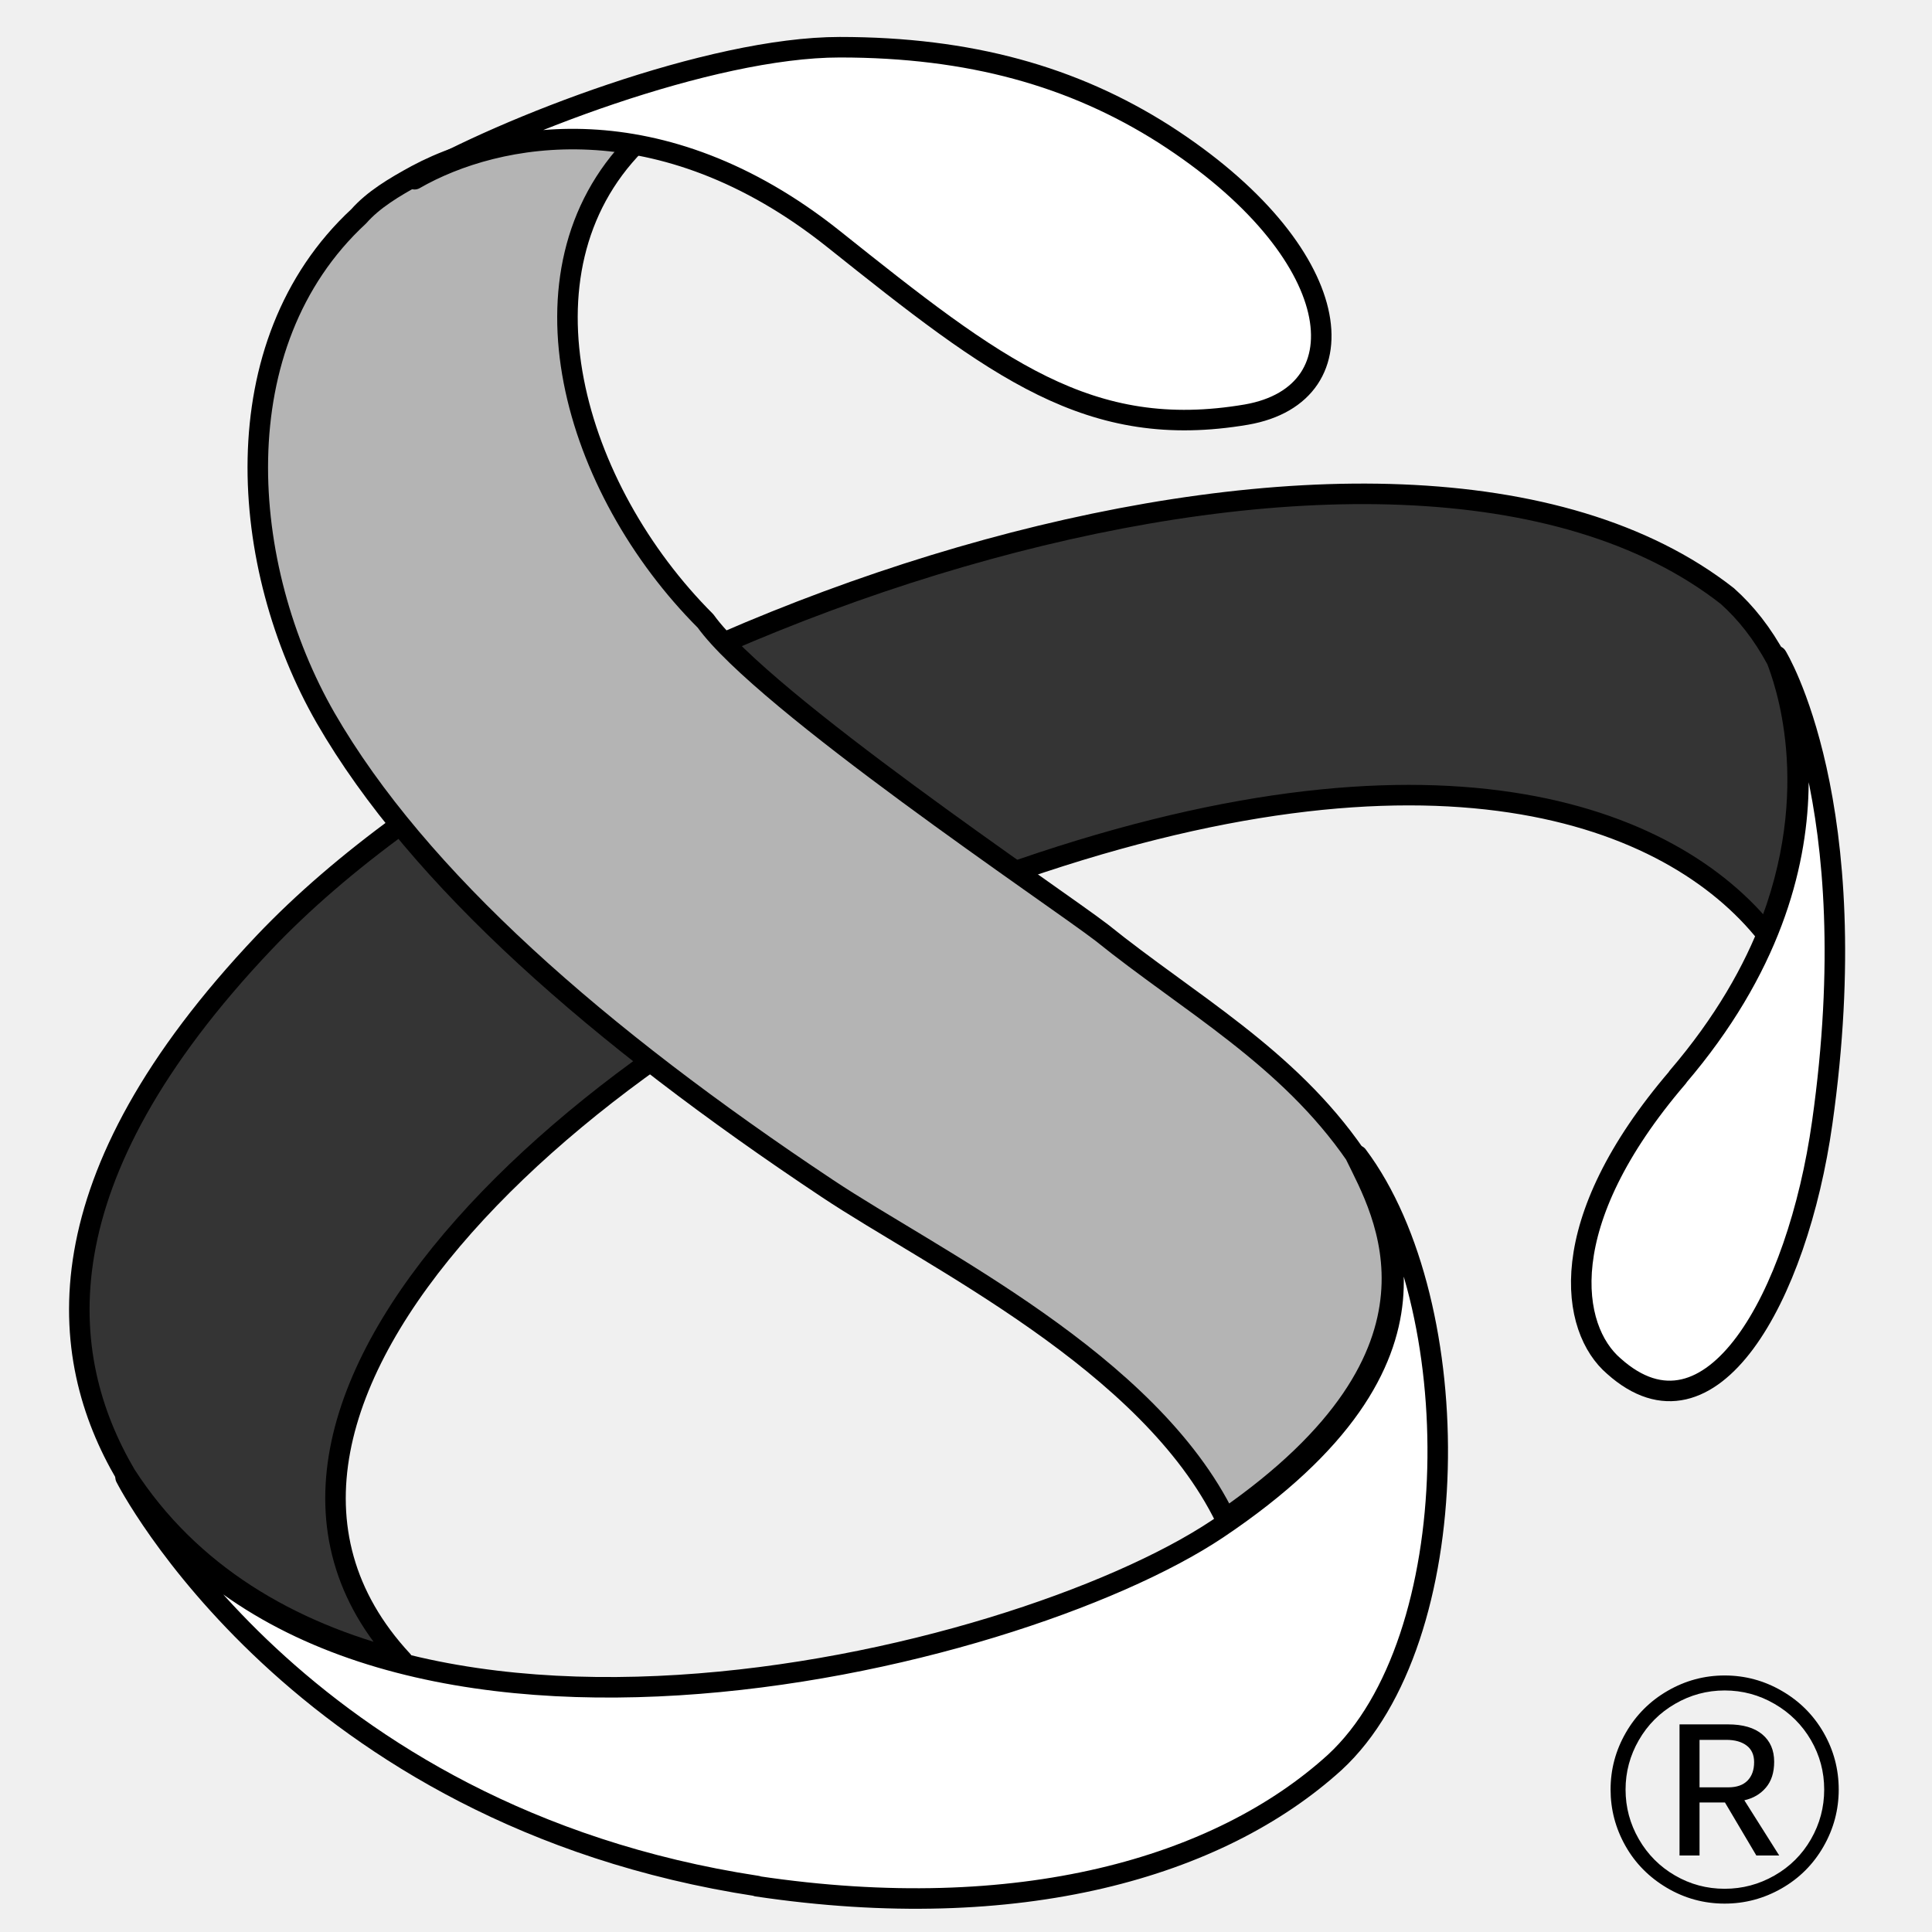
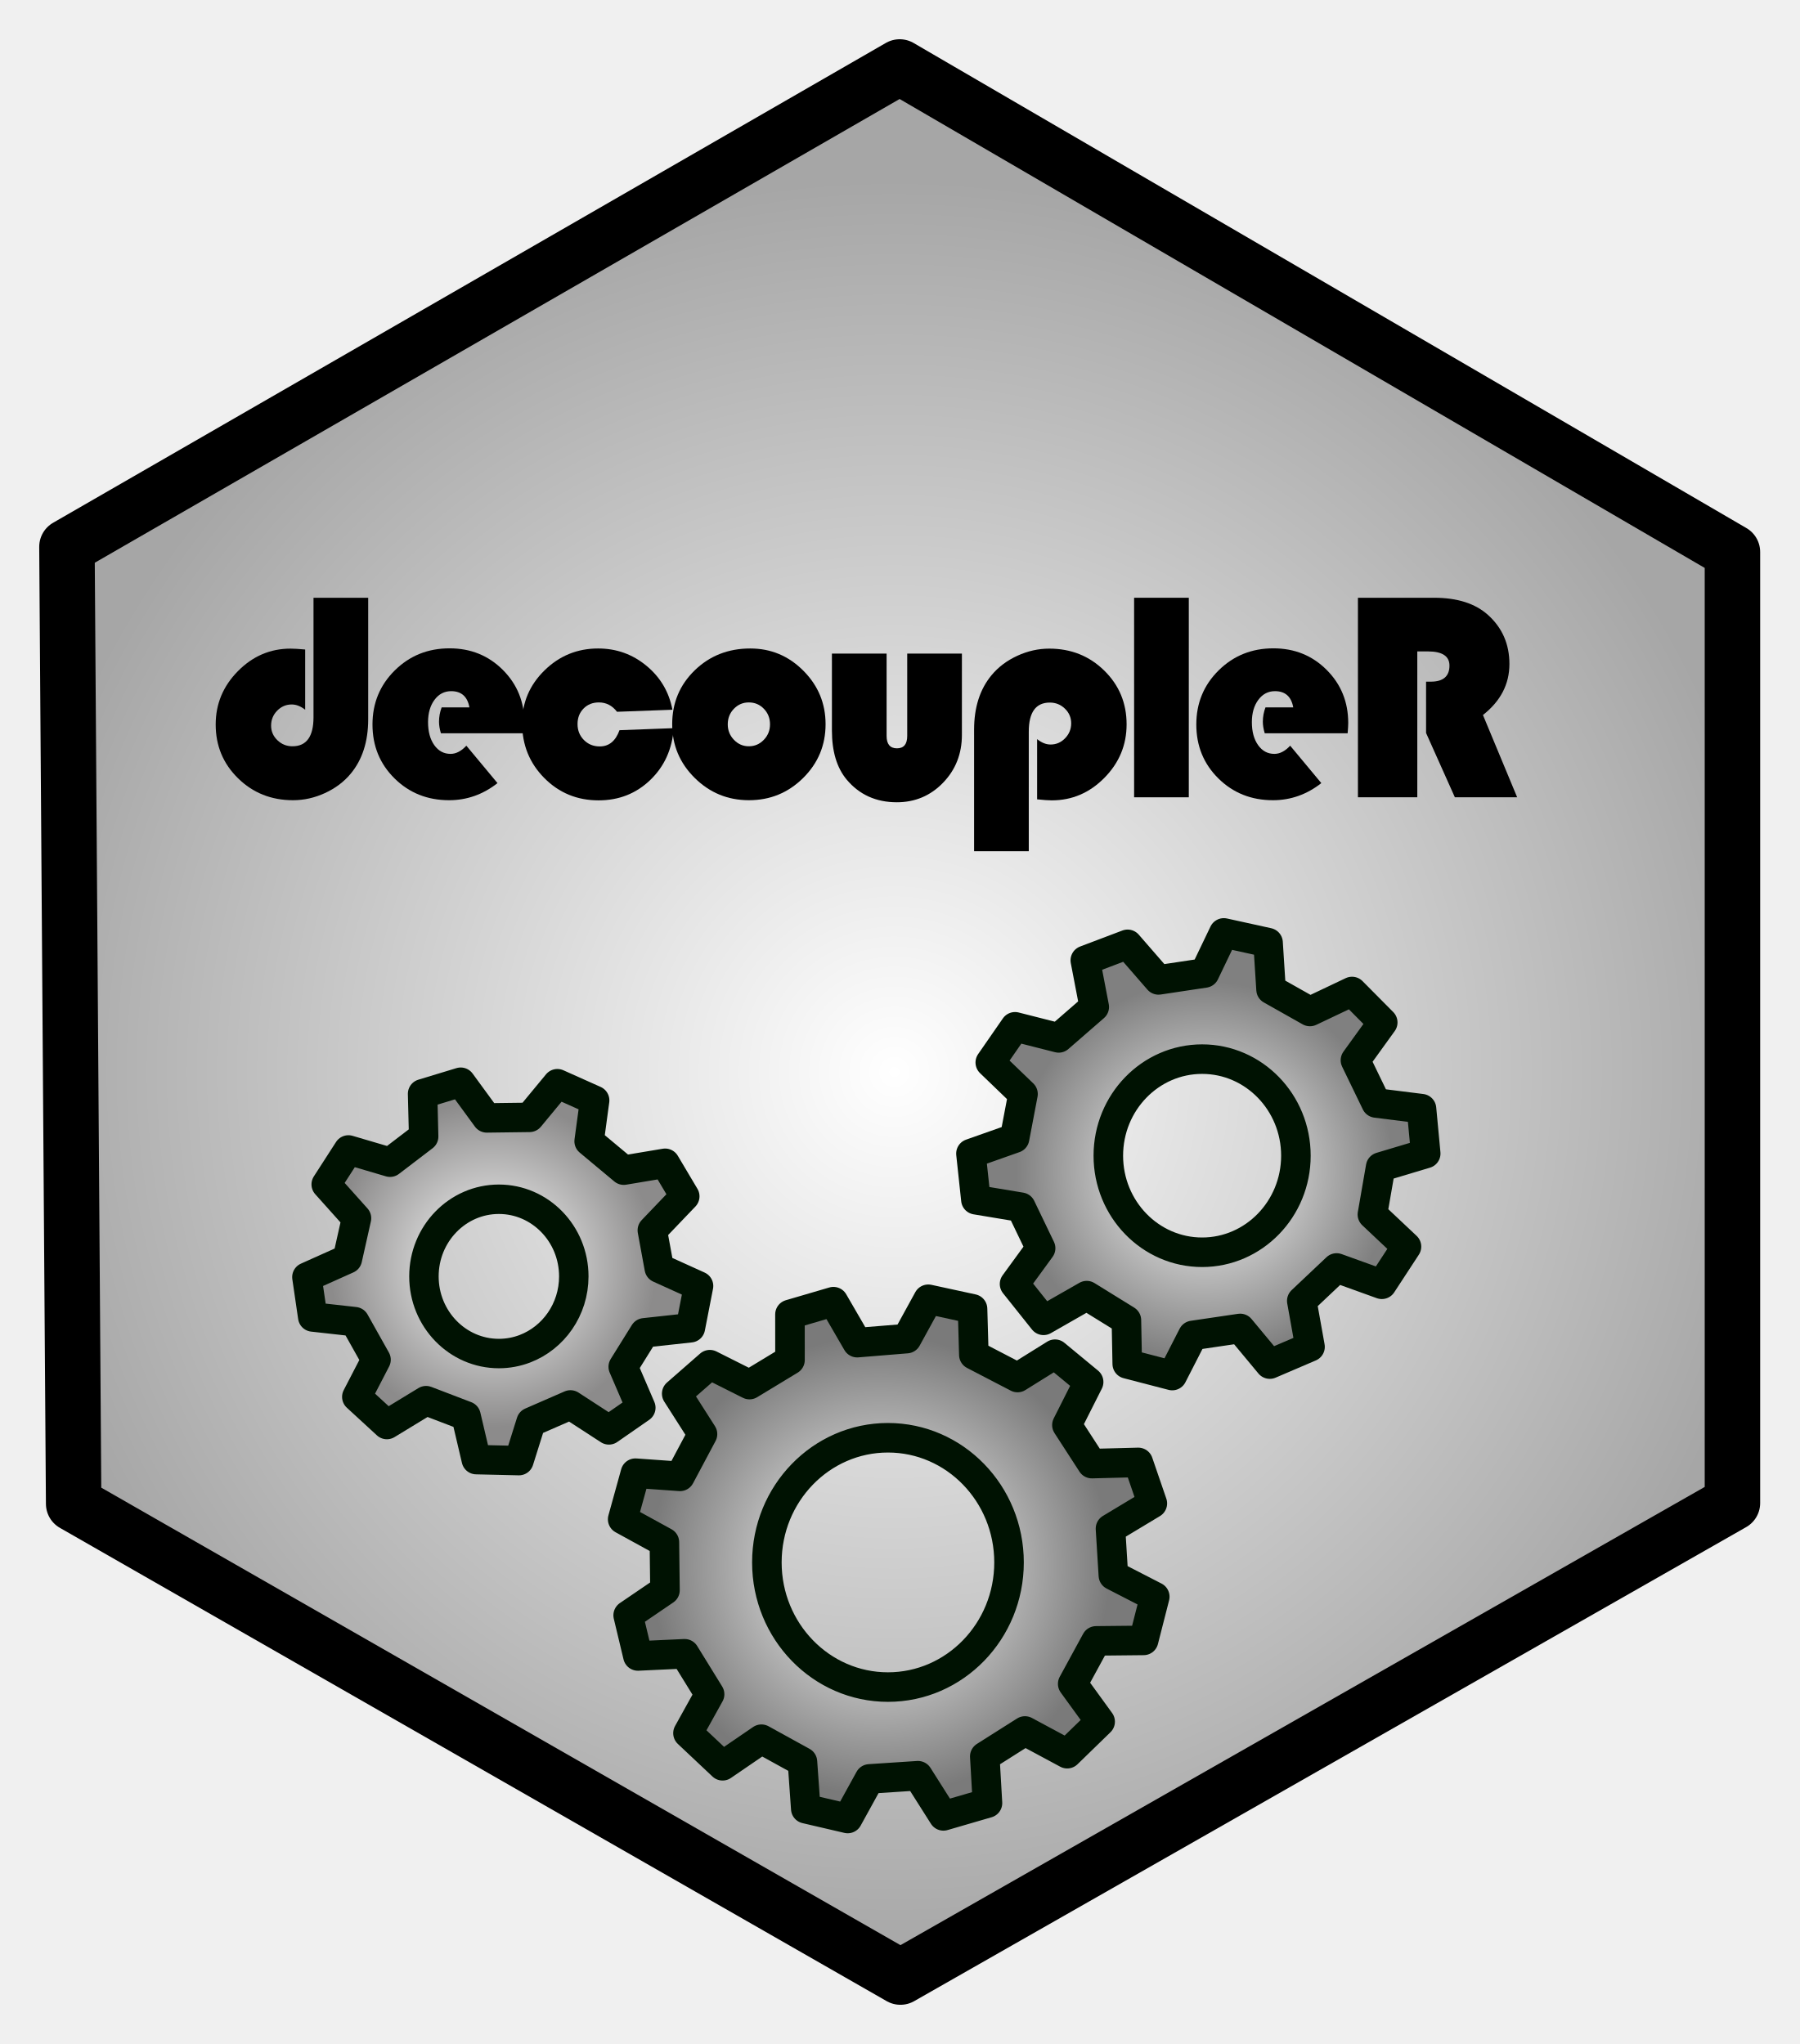
- <svg xmlns="http://www.w3.org/2000/svg" id="svg1" version="1.1" viewBox="0 0 781.5 781.5">
+ <svg xmlns="http://www.w3.org/2000/svg" version="1.1" xml:space="preserve" style="fill-rule:evenodd;clip-rule:evenodd;stroke-linecap:square;stroke-linejoin:round;stroke-miterlimit:1.5;" viewBox="7.77 116.45 710.67 807.47">
+   <g>
+     <path d="M363.096,142.903l-328.888,189.549l2.65,378.059l326.532,186.968l328.593,-187.263l0,-375.703l-328.887,-191.61Z" style="fill:url(#_Radial1);stroke:#000;stroke-width:21.9px;" />
+     <g>
+       <path d="M131.587,352.59l21.597,0l0,47.989c0,8.816 -2.31,15.996 -6.929,21.54c-2.657,3.195 -6.035,5.736 -10.135,7.623c-4.1,1.886 -8.306,2.829 -12.618,2.829c-8.585,0 -15.823,-2.887 -21.713,-8.662c-5.891,-5.775 -8.836,-12.858 -8.836,-21.251c0,-8.123 2.926,-15.149 8.778,-21.078c5.852,-5.929 12.781,-8.893 20.789,-8.893c1.271,-0 3.196,0.115 5.775,0.346l-0,23.792c-1.771,-1.386 -3.542,-2.079 -5.313,-2.079c-2.233,0 -4.148,0.818 -5.746,2.455c-1.598,1.636 -2.396,3.609 -2.396,5.919c-0,2.233 0.827,4.148 2.483,5.746c1.655,1.597 3.638,2.396 5.948,2.396c5.544,0 8.316,-3.83 8.316,-11.492l-0,-47.18Z" style="fill-rule:nonzero;" />
+       <path d="M214.649,406.123l-32.743,-0c-0.5,-1.656 -0.751,-3.176 -0.751,-4.562c0,-1.925 0.347,-3.812 1.04,-5.66l10.972,0c-0.77,-4.273 -3.176,-6.41 -7.219,-6.41c-2.694,0 -4.889,1.146 -6.583,3.436c-1.694,2.291 -2.541,5.226 -2.541,8.807c0,3.734 0.818,6.756 2.455,9.066c1.636,2.31 3.782,3.465 6.438,3.465c2.156,0 4.235,-1.078 6.237,-3.234l12.301,14.784c-5.737,4.504 -12.108,6.756 -19.115,6.756c-8.547,0 -15.727,-2.868 -21.54,-8.604c-5.813,-5.736 -8.72,-12.839 -8.72,-21.309c-0,-8.431 2.935,-15.554 8.807,-21.367c5.871,-5.813 13.079,-8.72 21.626,-8.72c8.354,0 15.371,2.839 21.049,8.518c5.679,5.678 8.518,12.676 8.518,20.991c0,0.847 -0.077,2.195 -0.231,4.043Z" style="fill-rule:nonzero;" />
+       <path d="M252.437,404.91l21.425,-0.808c-0.616,8.315 -3.715,15.149 -9.297,20.5c-5.583,5.351 -12.378,8.027 -20.386,8.027c-8.469,0 -15.62,-2.945 -21.453,-8.835c-5.833,-5.891 -8.749,-13.109 -8.749,-21.656c0,-8.123 2.945,-15.072 8.836,-20.847c5.89,-5.775 12.954,-8.662 21.193,-8.662c7.199,-0 13.552,2.271 19.057,6.814c5.505,4.543 8.932,10.337 10.279,17.382l-21.886,0.809c-1.887,-2.464 -4.274,-3.696 -7.161,-3.696c-2.464,-0 -4.485,0.808 -6.064,2.425c-1.578,1.617 -2.367,3.658 -2.367,6.122c-0,2.502 0.837,4.6 2.512,6.294c1.674,1.694 3.763,2.541 6.265,2.541c3.658,0 6.256,-2.137 7.796,-6.41Z" style="fill-rule:nonzero;" />
+       <path d="M304.085,372.629c8.162,-0 15.159,2.935 20.992,8.806c5.832,5.871 8.748,12.907 8.748,21.107c0,8.316 -2.954,15.4 -8.864,21.252c-5.909,5.851 -13.041,8.777 -21.396,8.777c-8.354,0 -15.495,-2.935 -21.424,-8.806c-5.929,-5.871 -8.893,-12.945 -8.893,-21.223c-0,-8.431 2.964,-15.524 8.893,-21.28c5.929,-5.755 13.243,-8.633 21.944,-8.633Zm-0.577,21.309c-2.31,-0 -4.274,0.837 -5.891,2.512c-1.617,1.675 -2.425,3.725 -2.425,6.15c-0,2.387 0.818,4.427 2.454,6.121c1.636,1.694 3.59,2.541 5.862,2.541c2.31,0 4.283,-0.847 5.919,-2.541c1.636,-1.694 2.454,-3.734 2.454,-6.121c0,-2.425 -0.808,-4.475 -2.425,-6.15c-1.617,-1.675 -3.6,-2.512 -5.948,-2.512Z" style="fill-rule:nonzero;" />
+       <path d="M336.329,374.65l21.598,-0l0,32.512c0,3.273 1.367,4.909 4.1,4.909c2.695,-0 4.043,-1.636 4.043,-4.909l-0,-32.512l21.598,-0l-0,32.108c-0,7.469 -2.484,13.773 -7.45,18.912c-4.966,5.14 -11.049,7.71 -18.248,7.71c-8.201,-0 -14.803,-2.984 -19.808,-8.951c-3.888,-4.658 -5.833,-11.126 -5.833,-19.403l0,-30.376Z" style="fill-rule:nonzero;" />
+       <path d="M414.079,452.726l-21.598,-0l0,-48.047c0,-8.816 2.31,-15.996 6.93,-21.54c2.657,-3.195 6.035,-5.736 10.135,-7.623c4.1,-1.886 8.306,-2.829 12.618,-2.829c8.585,-0 15.823,2.887 21.713,8.662c5.891,5.775 8.836,12.858 8.836,21.251c-0,8.162 -2.926,15.207 -8.778,21.136c-5.852,5.929 -12.781,8.893 -20.789,8.893c-1.309,0 -3.234,-0.135 -5.775,-0.404l-0,-23.792c1.771,1.424 3.542,2.136 5.313,2.136c2.233,0 4.148,-0.827 5.746,-2.483c1.597,-1.655 2.396,-3.619 2.396,-5.89c0,-2.272 -0.827,-4.206 -2.483,-5.804c-1.655,-1.598 -3.638,-2.396 -5.948,-2.396c-5.544,-0 -8.316,3.83 -8.316,11.491l0,47.239Z" style="fill-rule:nonzero;" />
+       <rect x="455.679" y="352.59" width="21.598" height="78.826" style="fill-rule:nonzero;" />
+       <path d="M540.012,406.123l-32.743,-0c-0.501,-1.656 -0.751,-3.176 -0.751,-4.562c0,-1.925 0.346,-3.812 1.039,-5.66l10.973,0c-0.77,-4.273 -3.177,-6.41 -7.219,-6.41c-2.695,0 -4.889,1.146 -6.583,3.436c-1.694,2.291 -2.541,5.226 -2.541,8.807c-0,3.734 0.818,6.756 2.454,9.066c1.636,2.31 3.783,3.465 6.439,3.465c2.156,0 4.235,-1.078 6.237,-3.234l12.3,14.784c-5.736,4.504 -12.108,6.756 -19.114,6.756c-8.547,0 -15.727,-2.868 -21.54,-8.604c-5.814,-5.736 -8.72,-12.839 -8.72,-21.309c-0,-8.431 2.935,-15.554 8.806,-21.367c5.871,-5.813 13.08,-8.72 21.627,-8.72c8.354,0 15.371,2.839 21.049,8.518c5.679,5.678 8.518,12.676 8.518,20.991c-0,0.847 -0.077,2.195 -0.231,4.043Z" style="fill-rule:nonzero;" />
+       <path d="M567.521,373.784l-0,57.632l-23.446,0l0,-78.826l30.087,0c9.163,0 16.266,2.272 21.309,6.814c5.621,5.082 8.431,11.531 8.431,19.346c0,7.969 -3.484,14.687 -10.452,20.154l13.513,32.512l-24.601,0l-11.376,-25.409l-0,-20.269l1.848,-0c4.928,-0 7.392,-2.118 7.392,-6.353c-0,-3.734 -2.849,-5.601 -8.547,-5.601l-4.158,-0Z" style="fill-rule:nonzero;" />
+     </g>
+     <path d="M147.856,638.567l8.433,15.03l-7.603,14.678l11.878,10.926l15.484,-9.428l15.769,6.029l4.06,17.262l16.848,0.391l4.784,-15.218l15.562,-6.782l15.181,9.862l12.606,-8.751l-6.956,-16.179l8.357,-13.423l18.18,-1.985l3.219,-16.511l-15.517,-7.034l-2.747,-14.964l12.827,-13.415l-7.764,-13.068l-16.335,2.732l-13.685,-11.417l2.187,-16.154l-14.726,-6.589l-10.993,13.298l-16.877,0.217l-10.306,-14.102l-15.05,4.571l0.42,16.886l-13.282,10.142l-16.435,-4.842l-8.772,13.607l11.967,13.368l-3.606,16.087l-15.987,7.169l2.303,15.756l16.576,1.851Zm56.937,-48.36c16.333,-0 29.593,13.656 29.593,30.476c0,13.101 -8.043,24.281 -19.317,28.586c-3.202,1.223 -6.664,1.891 -10.276,1.891c-16.333,-0 -29.593,-13.656 -29.593,-30.477c-0,-16.82 13.26,-30.476 29.593,-30.476Z" style="fill:url(#_Radial2);stroke:#001202;stroke-width:11.63px;stroke-linecap:round;" />
+     <path d="M255.86,754.563l3.844,16.064l18.455,-0.865l9.861,15.99l-8.538,15.377l13.67,12.877l15.336,-10.492l16.201,8.923l1.316,18.538l16.562,3.86l8.61,-15.637l19.136,-1.261l10.053,15.867l17.399,-5.067l-1.064,-18.422l15.868,-10.052l16.683,8.97l13.012,-12.652l-10.837,-14.935l9.24,-16.974l18.762,-0.193l4.412,-17.259l-16.351,-8.411l-1.141,-18.489l16.53,-9.956l-5.561,-16.197l-18.32,0.473l-9.86,-15.226l8.582,-17.019l-13.284,-10.975l-14.792,9.216l-17.261,-8.974l-0.515,-18.152l-17.486,-3.795l-8.526,15.54l-19.548,1.601l-9.384,-16.189l-17.165,5.031l0.014,18.026l-16.002,9.698l-15.655,-7.862l-13.088,11.45l10.187,15.967l-8.887,16.7l-17.601,-1.255l-5.041,18.215l16.481,9.048l0.233,18.974l-14.54,9.904Zm102.6,-70.136c26.393,-0 47.82,22.067 47.82,49.247c-0,27.179 -21.427,49.246 -47.82,49.246c-26.392,0 -47.819,-22.067 -47.819,-49.246c0,-27.18 21.427,-49.247 47.819,-49.247Z" style="fill:url(#_Radial3);stroke:#001202;stroke-width:11.67px;stroke-linecap:round;" />
+     <path d="M410.968,593.358l7.787,16.195l-10.294,14.126l11.448,14.355l17.057,-9.75l15.668,9.694l0.334,17.263l17.772,4.615l8.114,-15.851l18.714,-2.763l11.696,14.081l15.894,-6.812l-3.259,-18.165l13.754,-12.99l17.863,6.443l9.733,-14.884l-13.46,-12.684l3.257,-18.751l17.8,-5.336l-1.666,-17.721l-17.916,-2.251l-8.17,-16.874l10.778,-14.936l-12.128,-12.226l-16.626,7.895l-15.354,-8.662l-1.183,-18.53l-17.472,-3.845l-7.591,15.825l-18.192,2.737l-12.218,-14.054l-16.704,6.328l3.533,18.414l-14.054,12.219l-17.236,-4.38l-9.772,14.101l12.924,12.448l-3.322,17.446l-17.239,6.093l1.954,18.23l17.776,2.957Zm71.569,-58.506c20.444,0 37.042,17.094 37.042,38.149c0,21.054 -16.598,38.148 -37.042,38.148c-20.445,0 -37.043,-17.094 -37.043,-38.148c0,-21.055 16.598,-38.149 37.043,-38.149Z" style="fill:url(#_Radial4);stroke:#001202;stroke-width:11.67px;stroke-linecap:round;" />
+   </g>
  <defs>
-     <style>
-       .st0 {
-         font-family: ArialMT, Arial;
-         font-size: 130.7px;
-         isolation: isolate;
-       }
- 
-       .st1 {
-         fill: #fff;
-       }
- 
-       .st1, .st2, .st3 {
-         stroke: #000;
-         stroke-linejoin: round;
-         stroke-width: 8.3px;
-       }
- 
-       .st2 {
-         fill: #343434;
-       }
- 
-       .st3 {
-         fill: #b4b4b4;
-       }
-     </style>
+     <radialGradient id="_Radial1" cx="0" cy="0" r="1" gradientUnits="userSpaceOnUse" gradientTransform="matrix(3.53334,-355.093,355.093,3.53334,361.109,540.064)">
+       <stop offset="0" style="stop-color:#fff;stop-opacity:1" />
+       <stop offset="1" style="stop-color:#a6a6a6;stop-opacity:1" />
+     </radialGradient>
+     <radialGradient id="_Radial2" cx="0" cy="0" r="1" gradientUnits="userSpaceOnUse" gradientTransform="matrix(0.883301,-64.482,64.482,0.883301,202.554,615.735)">
+       <stop offset="0" style="stop-color:#fff;stop-opacity:1" />
+       <stop offset="1" style="stop-color:#8c8b8b;stop-opacity:1" />
+     </radialGradient>
+     <radialGradient id="_Radial3" cx="0" cy="0" r="1" gradientUnits="userSpaceOnUse" gradientTransform="matrix(1.76651,-90.9814,90.9814,1.76651,355.515,734.982)">
+       <stop offset="0" style="stop-color:#fff;stop-opacity:1" />
+       <stop offset="1" style="stop-color:#7a7a7a;stop-opacity:1" />
+     </radialGradient>
+     <radialGradient id="_Radial4" cx="0" cy="0" r="1" gradientUnits="userSpaceOnUse" gradientTransform="matrix(-0.441651,-74.6401,74.6401,-0.441651,483.449,578.636)">
+       <stop offset="0" style="stop-color:#fff;stop-opacity:1" />
+       <stop offset="1" style="stop-color:#808080;stop-opacity:1" />
+     </radialGradient>
  </defs>
-   <g id="g1">
-     <path id="path2431" class="st1" d="M306.3,762.9c-186.2-28.4-255.5-165.3-255.5-165.3,90.2,141.1,359,76,441.6,20.9,103.5-69.3,66.8-127.7,56.7-151.1,45.1,60.1,44.3,196.2-9.2,245.5-46.8,42.5-127.7,65.9-233.7,50.1h0Z" />
-     <path id="path2433" class="st2" d="M714.5,378c24.2-59.3,6.7-104.3,4.2-111-5.8-10.8-12.5-19.2-20-25.9-134.4-105.2-466.7,8.3-591.9,140.2-91,96-84.3,167-55.9,215.3,25.9,40.1,66,63.5,111.9,75.1-96-103.5,81.8-259.6,242.1-317.2,175.3-62.6,271.3-25,309.7,23.4Z" />
-     <path id="path2435" class="st1" d="M678.6,435.7c75.1-87.7,41.7-164.5,40.1-170.3,0,0,36.7,59.3,18.4,188.7-10,70.9-45.1,133.6-84.3,98.5-17.5-15-25-57.6,25.9-116.9Z" />
-     <path id="path2437" class="st3" d="M548.4,467.4c-27.5-40-67.6-61.8-102.7-90.1-18.4-14.2-136.9-93.5-160.3-126.1-53.4-53.4-79.3-141.1-28.4-192.9-36.7-6.7-68.4,1.7-88.5,12.5-9.2,5-17.5,10-23.4,16.7-55.9,51.8-48.4,141.9-13.4,202.9,37.6,65.1,110.2,128.6,202.9,190.3,42.6,28.4,130.2,70.1,161.1,133.6,97.7-67.6,63.5-124.4,52.6-146.9h0Z" />
-     <path id="path2439" class="st1" d="M337.2,96.7c65.9,52.6,103.5,81.8,167,71,47.6-8.3,40.9-65.9-33.4-113.5-36.7-23.3-78.5-35.1-131.1-35.1s-136.1,32.6-172,53.4c33.4-19.2,99.4-31.7,169.5,24.2Z" />
-   </g>
-   <text id="text1" class="st0" transform="translate(649.5 769)">
-     <tspan x="0" y="0">®</tspan>
-   </text>
</svg>
